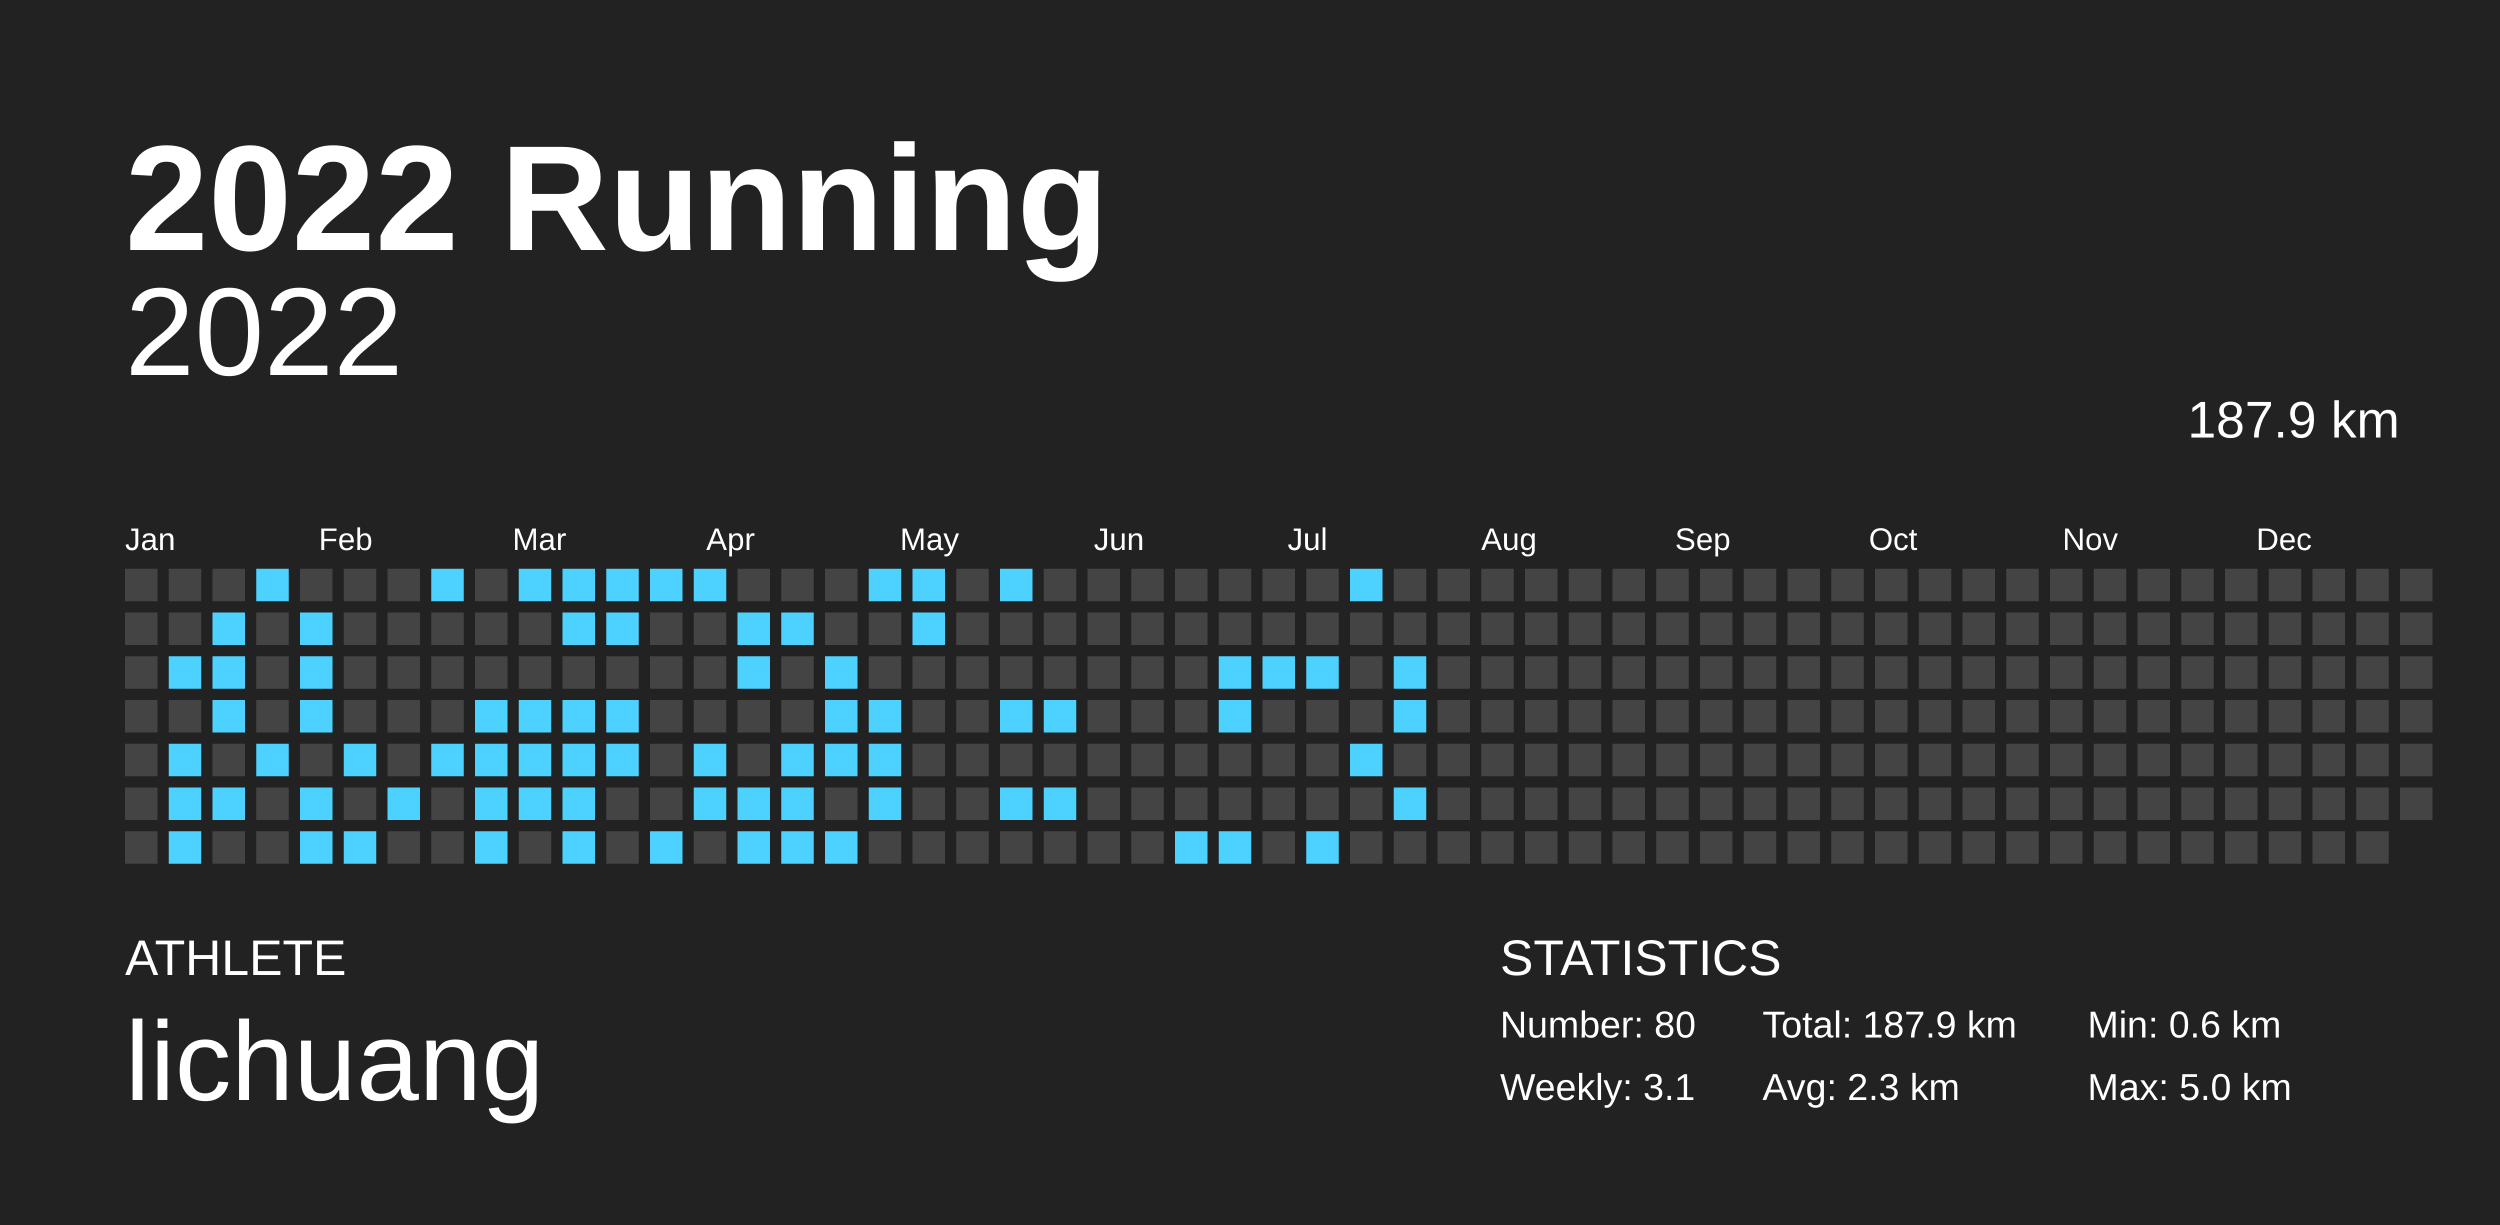
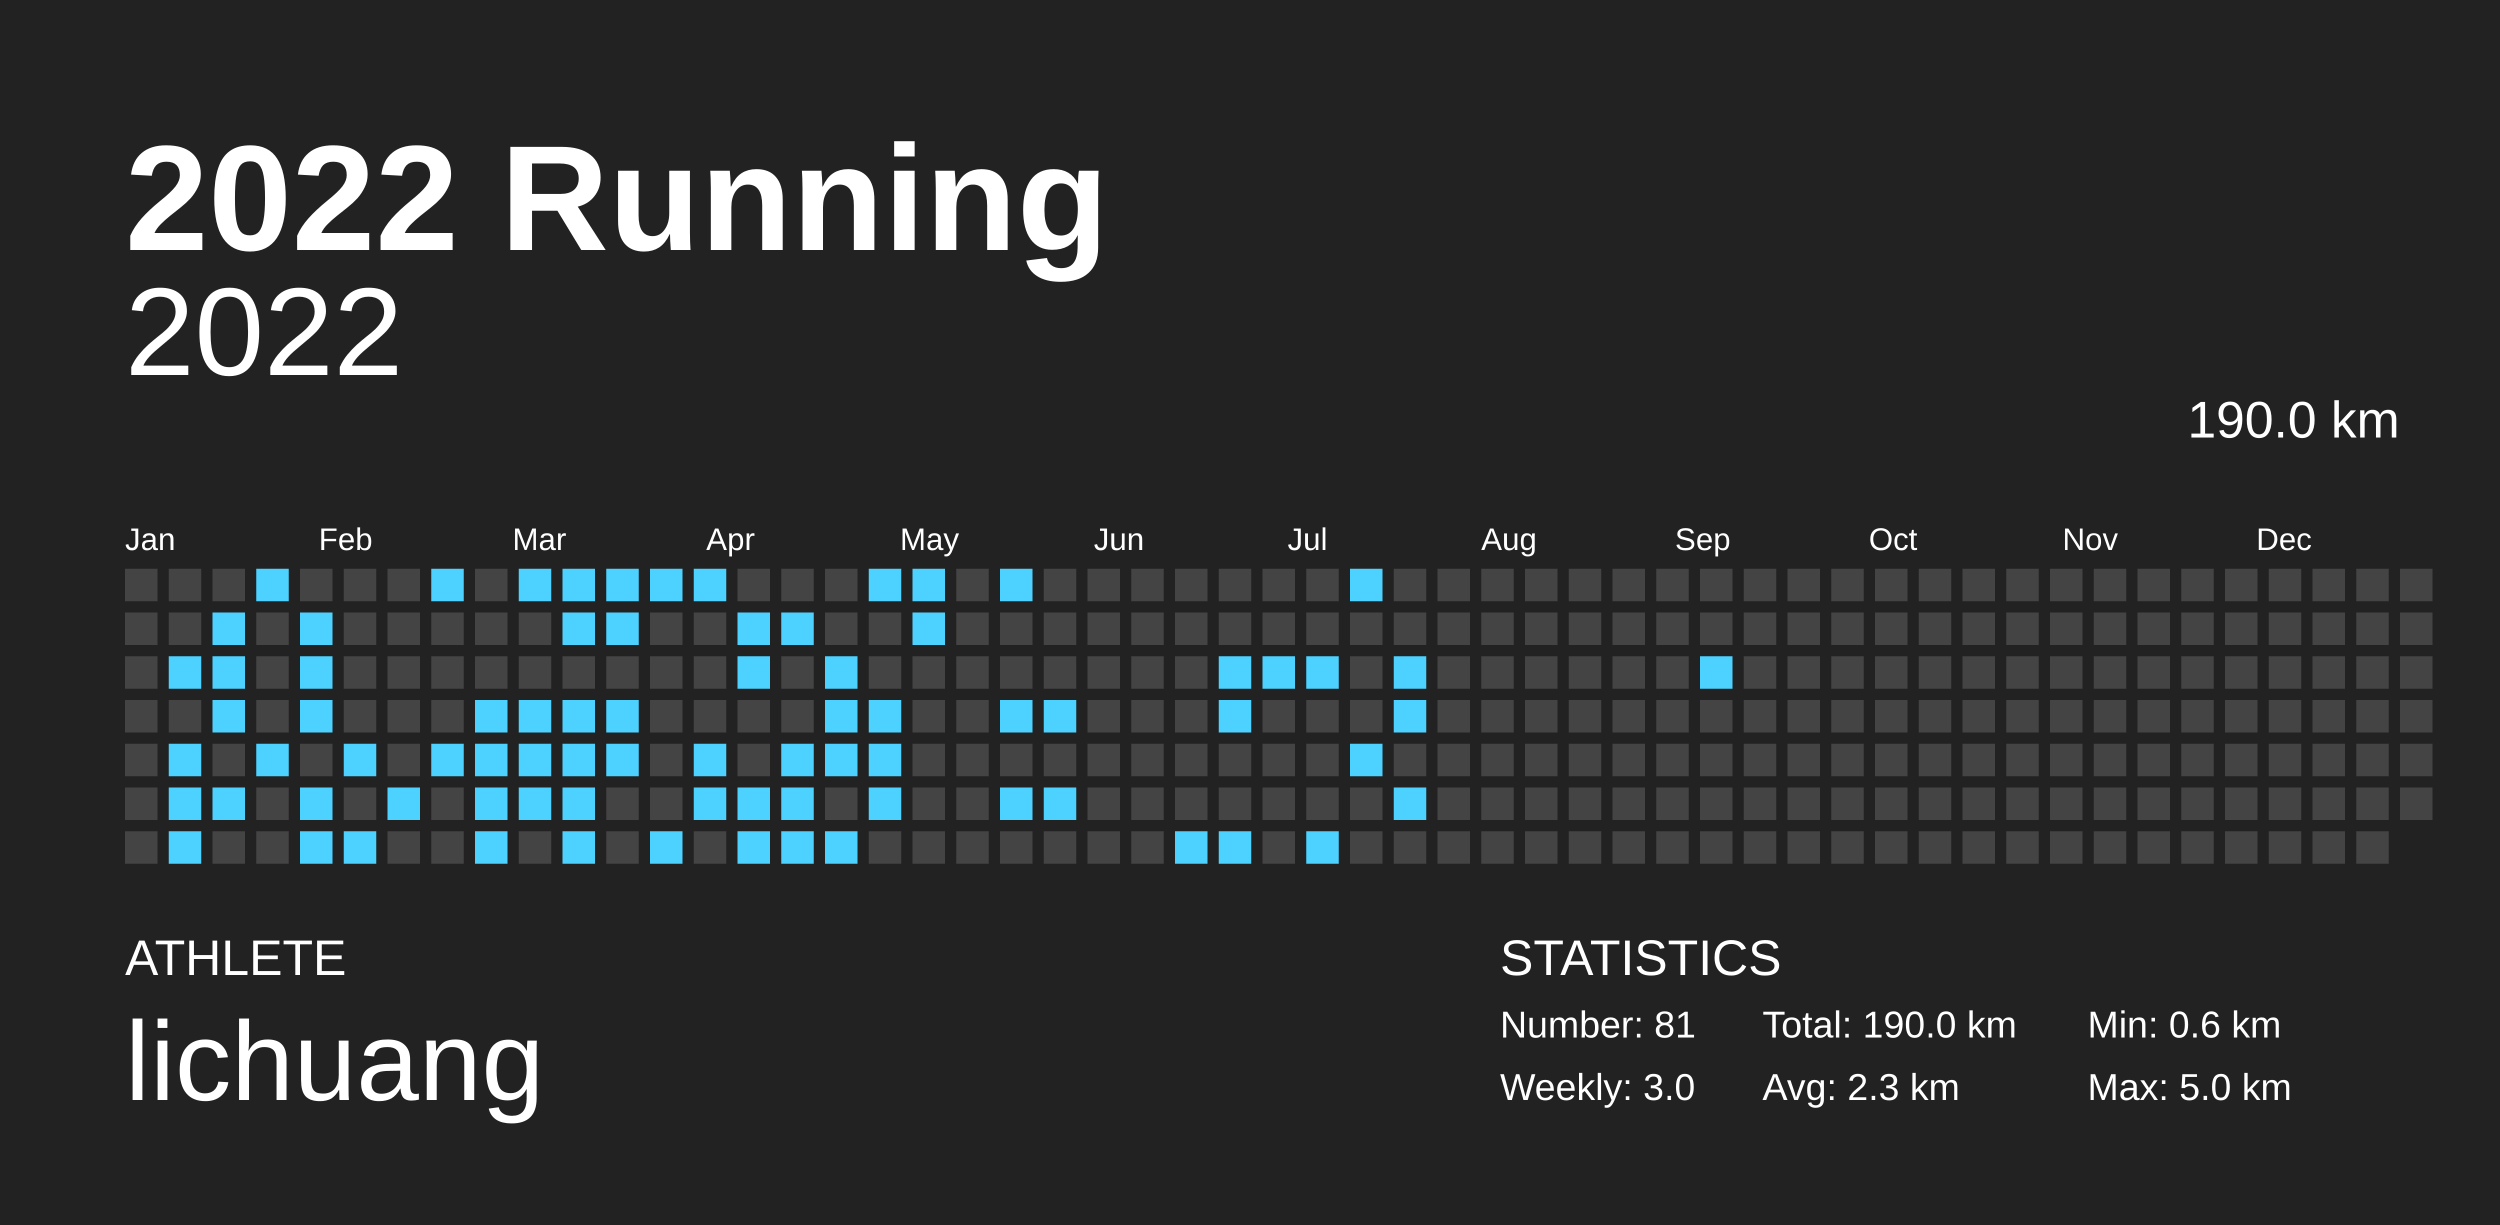
<svg xmlns="http://www.w3.org/2000/svg" baseProfile="full" height="98mm" version="1.1" viewBox="0,0,200,98" width="200mm">
  <defs />
  <rect fill="#222222" height="98" width="200" x="0" y="0" />
  <text fill="#FFFFFF" style="font-size:12px; font-family:Arial; font-weight:bold;" x="10" y="20">2022 Running</text>
  <text fill="#FFFFFF" style="font-size:4px; font-family:Arial" x="10" y="78">ATHLETE</text>
  <text fill="#FFFFFF" style="font-size:9px; font-family:Arial" x="10" y="88">lichuang</text>
  <text fill="#FFFFFF" style="font-size:4px; font-family:Arial" x="120" y="78">STATISTICS</text>
-   <text fill="#FFFFFF" style="font-size:3px; font-family:Arial" x="120" y="83">Number: 80</text>
-   <text fill="#FFFFFF" style="font-size:3px; font-family:Arial" x="120" y="88">Weekly: 3.1</text>
-   <text fill="#FFFFFF" style="font-size:3px; font-family:Arial" x="141" y="83">Total: 187.9 km</text>
+   <text fill="#FFFFFF" style="font-size:3px; font-family:Arial" x="120" y="83">Number: 81</text>
+   <text fill="#FFFFFF" style="font-size:3px; font-family:Arial" x="120" y="88">Weekly: 3.0</text>
+   <text fill="#FFFFFF" style="font-size:3px; font-family:Arial" x="141" y="83">Total: 190.0 km</text>
  <text fill="#FFFFFF" style="font-size:3px; font-family:Arial" x="141" y="88">Avg: 2.3 km</text>
  <text fill="#FFFFFF" style="font-size:3px; font-family:Arial" x="167" y="83">Min: 0.6 km</text>
  <text fill="#FFFFFF" style="font-size:3px; font-family:Arial" x="167" y="88">Max: 5.0 km</text>
  <text alignment-baseline="hanging" fill="#FFFFFF" style="font-size:10.0px; font-family:Arial;" x="10" y="30">2022</text>
-   <text alignment-baseline="hanging" fill="#FFFFFF" style="font-size:4.125px; font-family:Arial;" x="175" y="35">187.9 km</text>
+   <text alignment-baseline="hanging" fill="#FFFFFF" style="font-size:4.125px; font-family:Arial;" x="175" y="35">190.0 km</text>
  <text fill="#FFFFFF" style="font-size:2.5px; font-family:Arial" x="10.0" y="44">Jan</text>
  <text fill="#FFFFFF" style="font-size:2.5px; font-family:Arial" x="25.5" y="44">Feb</text>
  <text fill="#FFFFFF" style="font-size:2.5px; font-family:Arial" x="41.0" y="44">Mar</text>
  <text fill="#FFFFFF" style="font-size:2.5px; font-family:Arial" x="56.5" y="44">Apr</text>
  <text fill="#FFFFFF" style="font-size:2.5px; font-family:Arial" x="72.0" y="44">May</text>
  <text fill="#FFFFFF" style="font-size:2.5px; font-family:Arial" x="87.5" y="44">Jun</text>
  <text fill="#FFFFFF" style="font-size:2.5px; font-family:Arial" x="103.0" y="44">Jul</text>
  <text fill="#FFFFFF" style="font-size:2.5px; font-family:Arial" x="118.5" y="44">Aug</text>
  <text fill="#FFFFFF" style="font-size:2.5px; font-family:Arial" x="134.0" y="44">Sep</text>
  <text fill="#FFFFFF" style="font-size:2.5px; font-family:Arial" x="149.5" y="44">Oct</text>
  <text fill="#FFFFFF" style="font-size:2.5px; font-family:Arial" x="165.0" y="44">Nov</text>
  <text fill="#FFFFFF" style="font-size:2.5px; font-family:Arial" x="180.5" y="44">Dec</text>
  <rect fill="#444444" height="2.6" width="2.6" x="10.0" y="45.5" />
  <rect fill="#444444" height="2.6" width="2.6" x="10.0" y="49.0" />
  <rect fill="#444444" height="2.6" width="2.6" x="10.0" y="52.5" />
  <rect fill="#444444" height="2.6" width="2.6" x="10.0" y="56.0" />
  <rect fill="#444444" height="2.6" width="2.6" x="10.0" y="59.5" />
  <rect fill="#444444" height="2.6" width="2.6" x="10.0" y="63.0" />
  <rect fill="#444444" height="2.6" width="2.6" x="10.0" y="66.5" />
  <rect fill="#444444" height="2.6" width="2.6" x="13.5" y="45.5" />
  <rect fill="#444444" height="2.6" width="2.6" x="13.5" y="49.0" />
  <rect fill="#4dd2ff" height="2.6" width="2.6" x="13.5" y="52.5" />
  <rect fill="#444444" height="2.6" width="2.6" x="13.5" y="56.0" />
  <rect fill="#4dd2ff" height="2.6" width="2.6" x="13.5" y="59.5" />
  <rect fill="#4dd2ff" height="2.6" width="2.6" x="13.5" y="63.0" />
  <rect fill="#4dd2ff" height="2.6" width="2.6" x="13.5" y="66.5" />
  <rect fill="#444444" height="2.6" width="2.6" x="17.0" y="45.5" />
  <rect fill="#4dd2ff" height="2.6" width="2.6" x="17.0" y="49.0" />
  <rect fill="#4dd2ff" height="2.6" width="2.6" x="17.0" y="52.5" />
  <rect fill="#4dd2ff" height="2.6" width="2.6" x="17.0" y="56.0" />
  <rect fill="#444444" height="2.6" width="2.6" x="17.0" y="59.5" />
  <rect fill="#4dd2ff" height="2.6" width="2.6" x="17.0" y="63.0" />
  <rect fill="#444444" height="2.6" width="2.6" x="17.0" y="66.5" />
  <rect fill="#4dd2ff" height="2.6" width="2.6" x="20.5" y="45.5" />
  <rect fill="#444444" height="2.6" width="2.6" x="20.5" y="49.0" />
  <rect fill="#444444" height="2.6" width="2.6" x="20.5" y="52.5" />
  <rect fill="#444444" height="2.6" width="2.6" x="20.5" y="56.0" />
  <rect fill="#4dd2ff" height="2.6" width="2.6" x="20.5" y="59.5" />
  <rect fill="#444444" height="2.6" width="2.6" x="20.5" y="63.0" />
  <rect fill="#444444" height="2.6" width="2.6" x="20.5" y="66.5" />
  <rect fill="#444444" height="2.6" width="2.6" x="24.0" y="45.5" />
  <rect fill="#4dd2ff" height="2.6" width="2.6" x="24.0" y="49.0" />
  <rect fill="#4dd2ff" height="2.6" width="2.6" x="24.0" y="52.5" />
  <rect fill="#4dd2ff" height="2.6" width="2.6" x="24.0" y="56.0" />
  <rect fill="#444444" height="2.6" width="2.6" x="24.0" y="59.5" />
  <rect fill="#4dd2ff" height="2.6" width="2.6" x="24.0" y="63.0" />
  <rect fill="#4dd2ff" height="2.6" width="2.6" x="24.0" y="66.5" />
  <rect fill="#444444" height="2.6" width="2.6" x="27.5" y="45.5" />
  <rect fill="#444444" height="2.6" width="2.6" x="27.5" y="49.0" />
  <rect fill="#444444" height="2.6" width="2.6" x="27.5" y="52.5" />
  <rect fill="#444444" height="2.6" width="2.6" x="27.5" y="56.0" />
  <rect fill="#4dd2ff" height="2.6" width="2.6" x="27.5" y="59.5" />
  <rect fill="#444444" height="2.6" width="2.6" x="27.5" y="63.0" />
  <rect fill="#4dd2ff" height="2.6" width="2.6" x="27.5" y="66.5" />
  <rect fill="#444444" height="2.6" width="2.6" x="31.0" y="45.5" />
  <rect fill="#444444" height="2.6" width="2.6" x="31.0" y="49.0" />
  <rect fill="#444444" height="2.6" width="2.6" x="31.0" y="52.5" />
  <rect fill="#444444" height="2.6" width="2.6" x="31.0" y="56.0" />
  <rect fill="#444444" height="2.6" width="2.6" x="31.0" y="59.5" />
  <rect fill="#4dd2ff" height="2.6" width="2.6" x="31.0" y="63.0" />
  <rect fill="#444444" height="2.6" width="2.6" x="31.0" y="66.5" />
  <rect fill="#4dd2ff" height="2.6" width="2.6" x="34.5" y="45.5" />
  <rect fill="#444444" height="2.6" width="2.6" x="34.5" y="49.0" />
  <rect fill="#444444" height="2.6" width="2.6" x="34.5" y="52.5" />
  <rect fill="#444444" height="2.6" width="2.6" x="34.5" y="56.0" />
  <rect fill="#4dd2ff" height="2.6" width="2.6" x="34.5" y="59.5" />
  <rect fill="#444444" height="2.6" width="2.6" x="34.5" y="63.0" />
  <rect fill="#444444" height="2.6" width="2.6" x="34.5" y="66.5" />
  <rect fill="#444444" height="2.6" width="2.6" x="38.0" y="45.5" />
  <rect fill="#444444" height="2.6" width="2.6" x="38.0" y="49.0" />
  <rect fill="#444444" height="2.6" width="2.6" x="38.0" y="52.5" />
  <rect fill="#4dd2ff" height="2.6" width="2.6" x="38.0" y="56.0" />
  <rect fill="#4dd2ff" height="2.6" width="2.6" x="38.0" y="59.5" />
  <rect fill="#4dd2ff" height="2.6" width="2.6" x="38.0" y="63.0" />
  <rect fill="#4dd2ff" height="2.6" width="2.6" x="38.0" y="66.5" />
  <rect fill="#4dd2ff" height="2.6" width="2.6" x="41.5" y="45.5" />
  <rect fill="#444444" height="2.6" width="2.6" x="41.5" y="49.0" />
  <rect fill="#444444" height="2.6" width="2.6" x="41.5" y="52.5" />
  <rect fill="#4dd2ff" height="2.6" width="2.6" x="41.5" y="56.0" />
  <rect fill="#4dd2ff" height="2.6" width="2.6" x="41.5" y="59.5" />
  <rect fill="#4dd2ff" height="2.6" width="2.6" x="41.5" y="63.0" />
  <rect fill="#444444" height="2.6" width="2.6" x="41.5" y="66.5" />
  <rect fill="#4dd2ff" height="2.6" width="2.6" x="45.0" y="45.5" />
  <rect fill="#4dd2ff" height="2.6" width="2.6" x="45.0" y="49.0" />
  <rect fill="#444444" height="2.6" width="2.6" x="45.0" y="52.5" />
  <rect fill="#4dd2ff" height="2.6" width="2.6" x="45.0" y="56.0" />
  <rect fill="#4dd2ff" height="2.6" width="2.6" x="45.0" y="59.5" />
  <rect fill="#4dd2ff" height="2.6" width="2.6" x="45.0" y="63.0" />
  <rect fill="#4dd2ff" height="2.6" width="2.6" x="45.0" y="66.5" />
  <rect fill="#4dd2ff" height="2.6" width="2.6" x="48.5" y="45.5" />
  <rect fill="#4dd2ff" height="2.6" width="2.6" x="48.5" y="49.0" />
  <rect fill="#444444" height="2.6" width="2.6" x="48.5" y="52.5" />
  <rect fill="#4dd2ff" height="2.6" width="2.6" x="48.5" y="56.0" />
  <rect fill="#4dd2ff" height="2.6" width="2.6" x="48.5" y="59.5" />
  <rect fill="#444444" height="2.6" width="2.6" x="48.5" y="63.0" />
  <rect fill="#444444" height="2.6" width="2.6" x="48.5" y="66.5" />
  <rect fill="#4dd2ff" height="2.6" width="2.6" x="52.0" y="45.5" />
  <rect fill="#444444" height="2.6" width="2.6" x="52.0" y="49.0" />
  <rect fill="#444444" height="2.6" width="2.6" x="52.0" y="52.5" />
  <rect fill="#444444" height="2.6" width="2.6" x="52.0" y="56.0" />
  <rect fill="#444444" height="2.6" width="2.6" x="52.0" y="59.5" />
  <rect fill="#444444" height="2.6" width="2.6" x="52.0" y="63.0" />
  <rect fill="#4dd2ff" height="2.6" width="2.6" x="52.0" y="66.5" />
  <rect fill="#4dd2ff" height="2.6" width="2.6" x="55.5" y="45.5" />
  <rect fill="#444444" height="2.6" width="2.6" x="55.5" y="49.0" />
  <rect fill="#444444" height="2.6" width="2.6" x="55.5" y="52.5" />
  <rect fill="#444444" height="2.6" width="2.6" x="55.5" y="56.0" />
  <rect fill="#4dd2ff" height="2.6" width="2.6" x="55.5" y="59.5" />
  <rect fill="#4dd2ff" height="2.6" width="2.6" x="55.5" y="63.0" />
  <rect fill="#444444" height="2.6" width="2.6" x="55.5" y="66.5" />
  <rect fill="#444444" height="2.6" width="2.6" x="59.0" y="45.5" />
  <rect fill="#4dd2ff" height="2.6" width="2.6" x="59.0" y="49.0" />
  <rect fill="#4dd2ff" height="2.6" width="2.6" x="59.0" y="52.5" />
  <rect fill="#444444" height="2.6" width="2.6" x="59.0" y="56.0" />
  <rect fill="#444444" height="2.6" width="2.6" x="59.0" y="59.5" />
  <rect fill="#4dd2ff" height="2.6" width="2.6" x="59.0" y="63.0" />
  <rect fill="#4dd2ff" height="2.6" width="2.6" x="59.0" y="66.5" />
  <rect fill="#444444" height="2.6" width="2.6" x="62.5" y="45.5" />
  <rect fill="#4dd2ff" height="2.6" width="2.6" x="62.5" y="49.0" />
  <rect fill="#444444" height="2.6" width="2.6" x="62.5" y="52.5" />
  <rect fill="#444444" height="2.6" width="2.6" x="62.5" y="56.0" />
  <rect fill="#4dd2ff" height="2.6" width="2.6" x="62.5" y="59.5" />
  <rect fill="#4dd2ff" height="2.6" width="2.6" x="62.5" y="63.0" />
  <rect fill="#4dd2ff" height="2.6" width="2.6" x="62.5" y="66.5" />
  <rect fill="#444444" height="2.6" width="2.6" x="66.0" y="45.5" />
  <rect fill="#444444" height="2.6" width="2.6" x="66.0" y="49.0" />
  <rect fill="#4dd2ff" height="2.6" width="2.6" x="66.0" y="52.5" />
  <rect fill="#4dd2ff" height="2.6" width="2.6" x="66.0" y="56.0" />
  <rect fill="#4dd2ff" height="2.6" width="2.6" x="66.0" y="59.5" />
  <rect fill="#444444" height="2.6" width="2.6" x="66.0" y="63.0" />
  <rect fill="#4dd2ff" height="2.6" width="2.6" x="66.0" y="66.5" />
  <rect fill="#4dd2ff" height="2.6" width="2.6" x="69.5" y="45.5" />
  <rect fill="#444444" height="2.6" width="2.6" x="69.5" y="49.0" />
  <rect fill="#444444" height="2.6" width="2.6" x="69.5" y="52.5" />
  <rect fill="#4dd2ff" height="2.6" width="2.6" x="69.5" y="56.0" />
  <rect fill="#4dd2ff" height="2.6" width="2.6" x="69.5" y="59.5" />
  <rect fill="#4dd2ff" height="2.6" width="2.6" x="69.5" y="63.0" />
  <rect fill="#444444" height="2.6" width="2.6" x="69.5" y="66.5" />
  <rect fill="#4dd2ff" height="2.6" width="2.6" x="73.0" y="45.5" />
  <rect fill="#4dd2ff" height="2.6" width="2.6" x="73.0" y="49.0" />
  <rect fill="#444444" height="2.6" width="2.6" x="73.0" y="52.5" />
  <rect fill="#444444" height="2.6" width="2.6" x="73.0" y="56.0" />
  <rect fill="#444444" height="2.6" width="2.6" x="73.0" y="59.5" />
  <rect fill="#444444" height="2.6" width="2.6" x="73.0" y="63.0" />
  <rect fill="#444444" height="2.6" width="2.6" x="73.0" y="66.5" />
  <rect fill="#444444" height="2.6" width="2.6" x="76.5" y="45.5" />
  <rect fill="#444444" height="2.6" width="2.6" x="76.5" y="49.0" />
  <rect fill="#444444" height="2.6" width="2.6" x="76.5" y="52.5" />
  <rect fill="#444444" height="2.6" width="2.6" x="76.5" y="56.0" />
  <rect fill="#444444" height="2.6" width="2.6" x="76.5" y="59.5" />
  <rect fill="#444444" height="2.6" width="2.6" x="76.5" y="63.0" />
  <rect fill="#444444" height="2.6" width="2.6" x="76.5" y="66.5" />
  <rect fill="#4dd2ff" height="2.6" width="2.6" x="80.0" y="45.5" />
  <rect fill="#444444" height="2.6" width="2.6" x="80.0" y="49.0" />
  <rect fill="#444444" height="2.6" width="2.6" x="80.0" y="52.5" />
  <rect fill="#4dd2ff" height="2.6" width="2.6" x="80.0" y="56.0" />
  <rect fill="#444444" height="2.6" width="2.6" x="80.0" y="59.5" />
  <rect fill="#4dd2ff" height="2.6" width="2.6" x="80.0" y="63.0" />
  <rect fill="#444444" height="2.6" width="2.6" x="80.0" y="66.5" />
  <rect fill="#444444" height="2.6" width="2.6" x="83.5" y="45.5" />
  <rect fill="#444444" height="2.6" width="2.6" x="83.5" y="49.0" />
  <rect fill="#444444" height="2.6" width="2.6" x="83.5" y="52.5" />
  <rect fill="#4dd2ff" height="2.6" width="2.6" x="83.5" y="56.0" />
  <rect fill="#444444" height="2.6" width="2.6" x="83.5" y="59.5" />
  <rect fill="#4dd2ff" height="2.6" width="2.6" x="83.5" y="63.0" />
  <rect fill="#444444" height="2.6" width="2.6" x="83.5" y="66.5" />
  <rect fill="#444444" height="2.6" width="2.6" x="87.0" y="45.5" />
  <rect fill="#444444" height="2.6" width="2.6" x="87.0" y="49.0" />
  <rect fill="#444444" height="2.6" width="2.6" x="87.0" y="52.5" />
  <rect fill="#444444" height="2.6" width="2.6" x="87.0" y="56.0" />
  <rect fill="#444444" height="2.6" width="2.6" x="87.0" y="59.5" />
  <rect fill="#444444" height="2.6" width="2.6" x="87.0" y="63.0" />
  <rect fill="#444444" height="2.6" width="2.6" x="87.0" y="66.5" />
  <rect fill="#444444" height="2.6" width="2.6" x="90.5" y="45.5" />
  <rect fill="#444444" height="2.6" width="2.6" x="90.5" y="49.0" />
  <rect fill="#444444" height="2.6" width="2.6" x="90.5" y="52.5" />
  <rect fill="#444444" height="2.6" width="2.6" x="90.5" y="56.0" />
  <rect fill="#444444" height="2.6" width="2.6" x="90.5" y="59.5" />
  <rect fill="#444444" height="2.6" width="2.6" x="90.5" y="63.0" />
  <rect fill="#444444" height="2.6" width="2.6" x="90.5" y="66.5" />
  <rect fill="#444444" height="2.6" width="2.6" x="94.0" y="45.5" />
  <rect fill="#444444" height="2.6" width="2.6" x="94.0" y="49.0" />
  <rect fill="#444444" height="2.6" width="2.6" x="94.0" y="52.5" />
  <rect fill="#444444" height="2.6" width="2.6" x="94.0" y="56.0" />
  <rect fill="#444444" height="2.6" width="2.6" x="94.0" y="59.5" />
  <rect fill="#444444" height="2.6" width="2.6" x="94.0" y="63.0" />
  <rect fill="#4dd2ff" height="2.6" width="2.6" x="94.0" y="66.5" />
  <rect fill="#444444" height="2.6" width="2.6" x="97.5" y="45.5" />
  <rect fill="#444444" height="2.6" width="2.6" x="97.5" y="49.0" />
  <rect fill="#4dd2ff" height="2.6" width="2.6" x="97.5" y="52.5" />
  <rect fill="#4dd2ff" height="2.6" width="2.6" x="97.5" y="56.0" />
  <rect fill="#444444" height="2.6" width="2.6" x="97.5" y="59.5" />
  <rect fill="#444444" height="2.6" width="2.6" x="97.5" y="63.0" />
  <rect fill="#4dd2ff" height="2.6" width="2.6" x="97.5" y="66.5" />
  <rect fill="#444444" height="2.6" width="2.6" x="101.0" y="45.5" />
  <rect fill="#444444" height="2.6" width="2.6" x="101.0" y="49.0" />
  <rect fill="#4dd2ff" height="2.6" width="2.6" x="101.0" y="52.5" />
  <rect fill="#444444" height="2.6" width="2.6" x="101.0" y="56.0" />
  <rect fill="#444444" height="2.6" width="2.6" x="101.0" y="59.5" />
  <rect fill="#444444" height="2.6" width="2.6" x="101.0" y="63.0" />
  <rect fill="#444444" height="2.6" width="2.6" x="101.0" y="66.5" />
  <rect fill="#444444" height="2.6" width="2.6" x="104.5" y="45.5" />
  <rect fill="#444444" height="2.6" width="2.6" x="104.5" y="49.0" />
  <rect fill="#4dd2ff" height="2.6" width="2.6" x="104.5" y="52.5" />
  <rect fill="#444444" height="2.6" width="2.6" x="104.5" y="56.0" />
  <rect fill="#444444" height="2.6" width="2.6" x="104.5" y="59.5" />
  <rect fill="#444444" height="2.6" width="2.6" x="104.5" y="63.0" />
  <rect fill="#4dd2ff" height="2.6" width="2.6" x="104.5" y="66.5" />
  <rect fill="#4dd2ff" height="2.6" width="2.6" x="108.0" y="45.5" />
  <rect fill="#444444" height="2.6" width="2.6" x="108.0" y="49.0" />
  <rect fill="#444444" height="2.6" width="2.6" x="108.0" y="52.5" />
  <rect fill="#444444" height="2.6" width="2.6" x="108.0" y="56.0" />
  <rect fill="#4dd2ff" height="2.6" width="2.6" x="108.0" y="59.5" />
  <rect fill="#444444" height="2.6" width="2.6" x="108.0" y="63.0" />
  <rect fill="#444444" height="2.6" width="2.6" x="108.0" y="66.5" />
  <rect fill="#444444" height="2.6" width="2.6" x="111.5" y="45.5" />
  <rect fill="#444444" height="2.6" width="2.6" x="111.5" y="49.0" />
  <rect fill="#4dd2ff" height="2.6" width="2.6" x="111.5" y="52.5" />
  <rect fill="#4dd2ff" height="2.6" width="2.6" x="111.5" y="56.0" />
  <rect fill="#444444" height="2.6" width="2.6" x="111.5" y="59.5" />
  <rect fill="#4dd2ff" height="2.6" width="2.6" x="111.5" y="63.0" />
  <rect fill="#444444" height="2.6" width="2.6" x="111.5" y="66.5" />
  <rect fill="#444444" height="2.6" width="2.6" x="115.0" y="45.5" />
  <rect fill="#444444" height="2.6" width="2.6" x="115.0" y="49.0" />
  <rect fill="#444444" height="2.6" width="2.6" x="115.0" y="52.5" />
  <rect fill="#444444" height="2.6" width="2.6" x="115.0" y="56.0" />
  <rect fill="#444444" height="2.6" width="2.6" x="115.0" y="59.5" />
  <rect fill="#444444" height="2.6" width="2.6" x="115.0" y="63.0" />
  <rect fill="#444444" height="2.6" width="2.6" x="115.0" y="66.5" />
  <rect fill="#444444" height="2.6" width="2.6" x="118.5" y="45.5" />
  <rect fill="#444444" height="2.6" width="2.6" x="118.5" y="49.0" />
  <rect fill="#444444" height="2.6" width="2.6" x="118.5" y="52.5" />
  <rect fill="#444444" height="2.6" width="2.6" x="118.5" y="56.0" />
  <rect fill="#444444" height="2.6" width="2.6" x="118.5" y="59.5" />
  <rect fill="#444444" height="2.6" width="2.6" x="118.5" y="63.0" />
  <rect fill="#444444" height="2.6" width="2.6" x="118.5" y="66.5" />
  <rect fill="#444444" height="2.6" width="2.6" x="122.0" y="45.5" />
  <rect fill="#444444" height="2.6" width="2.6" x="122.0" y="49.0" />
  <rect fill="#444444" height="2.6" width="2.6" x="122.0" y="52.5" />
  <rect fill="#444444" height="2.6" width="2.6" x="122.0" y="56.0" />
  <rect fill="#444444" height="2.6" width="2.6" x="122.0" y="59.5" />
  <rect fill="#444444" height="2.6" width="2.6" x="122.0" y="63.0" />
  <rect fill="#444444" height="2.6" width="2.6" x="122.0" y="66.5" />
  <rect fill="#444444" height="2.6" width="2.6" x="125.5" y="45.5" />
  <rect fill="#444444" height="2.6" width="2.6" x="125.5" y="49.0" />
  <rect fill="#444444" height="2.6" width="2.6" x="125.5" y="52.5" />
  <rect fill="#444444" height="2.6" width="2.6" x="125.5" y="56.0" />
  <rect fill="#444444" height="2.6" width="2.6" x="125.5" y="59.5" />
  <rect fill="#444444" height="2.6" width="2.6" x="125.5" y="63.0" />
  <rect fill="#444444" height="2.6" width="2.6" x="125.5" y="66.5" />
  <rect fill="#444444" height="2.6" width="2.6" x="129.0" y="45.5" />
  <rect fill="#444444" height="2.6" width="2.6" x="129.0" y="49.0" />
  <rect fill="#444444" height="2.6" width="2.6" x="129.0" y="52.5" />
  <rect fill="#444444" height="2.6" width="2.6" x="129.0" y="56.0" />
  <rect fill="#444444" height="2.6" width="2.6" x="129.0" y="59.5" />
  <rect fill="#444444" height="2.6" width="2.6" x="129.0" y="63.0" />
  <rect fill="#444444" height="2.6" width="2.6" x="129.0" y="66.5" />
  <rect fill="#444444" height="2.6" width="2.6" x="132.5" y="45.5" />
  <rect fill="#444444" height="2.6" width="2.6" x="132.5" y="49.0" />
  <rect fill="#444444" height="2.6" width="2.6" x="132.5" y="52.5" />
  <rect fill="#444444" height="2.6" width="2.6" x="132.5" y="56.0" />
  <rect fill="#444444" height="2.6" width="2.6" x="132.5" y="59.5" />
  <rect fill="#444444" height="2.6" width="2.6" x="132.5" y="63.0" />
  <rect fill="#444444" height="2.6" width="2.6" x="132.5" y="66.5" />
  <rect fill="#444444" height="2.6" width="2.6" x="136.0" y="45.5" />
  <rect fill="#444444" height="2.6" width="2.6" x="136.0" y="49.0" />
-   <rect fill="#444444" height="2.6" width="2.6" x="136.0" y="52.5" />
+   <rect fill="#4dd2ff" height="2.6" width="2.6" x="136.0" y="52.5" />
  <rect fill="#444444" height="2.6" width="2.6" x="136.0" y="56.0" />
  <rect fill="#444444" height="2.6" width="2.6" x="136.0" y="59.5" />
  <rect fill="#444444" height="2.6" width="2.6" x="136.0" y="63.0" />
  <rect fill="#444444" height="2.6" width="2.6" x="136.0" y="66.5" />
  <rect fill="#444444" height="2.6" width="2.6" x="139.5" y="45.5" />
  <rect fill="#444444" height="2.6" width="2.6" x="139.5" y="49.0" />
  <rect fill="#444444" height="2.6" width="2.6" x="139.5" y="52.5" />
  <rect fill="#444444" height="2.6" width="2.6" x="139.5" y="56.0" />
  <rect fill="#444444" height="2.6" width="2.6" x="139.5" y="59.5" />
  <rect fill="#444444" height="2.6" width="2.6" x="139.5" y="63.0" />
  <rect fill="#444444" height="2.6" width="2.6" x="139.5" y="66.5" />
  <rect fill="#444444" height="2.6" width="2.6" x="143.0" y="45.5" />
  <rect fill="#444444" height="2.6" width="2.6" x="143.0" y="49.0" />
  <rect fill="#444444" height="2.6" width="2.6" x="143.0" y="52.5" />
  <rect fill="#444444" height="2.6" width="2.6" x="143.0" y="56.0" />
  <rect fill="#444444" height="2.6" width="2.6" x="143.0" y="59.5" />
  <rect fill="#444444" height="2.6" width="2.6" x="143.0" y="63.0" />
  <rect fill="#444444" height="2.6" width="2.6" x="143.0" y="66.5" />
  <rect fill="#444444" height="2.6" width="2.6" x="146.5" y="45.5" />
  <rect fill="#444444" height="2.6" width="2.6" x="146.5" y="49.0" />
  <rect fill="#444444" height="2.6" width="2.6" x="146.5" y="52.5" />
  <rect fill="#444444" height="2.6" width="2.6" x="146.5" y="56.0" />
  <rect fill="#444444" height="2.6" width="2.6" x="146.5" y="59.5" />
  <rect fill="#444444" height="2.6" width="2.6" x="146.5" y="63.0" />
  <rect fill="#444444" height="2.6" width="2.6" x="146.5" y="66.5" />
  <rect fill="#444444" height="2.6" width="2.6" x="150.0" y="45.5" />
  <rect fill="#444444" height="2.6" width="2.6" x="150.0" y="49.0" />
  <rect fill="#444444" height="2.6" width="2.6" x="150.0" y="52.5" />
  <rect fill="#444444" height="2.6" width="2.6" x="150.0" y="56.0" />
  <rect fill="#444444" height="2.6" width="2.6" x="150.0" y="59.5" />
  <rect fill="#444444" height="2.6" width="2.6" x="150.0" y="63.0" />
  <rect fill="#444444" height="2.6" width="2.6" x="150.0" y="66.5" />
  <rect fill="#444444" height="2.6" width="2.6" x="153.5" y="45.5" />
  <rect fill="#444444" height="2.6" width="2.6" x="153.5" y="49.0" />
  <rect fill="#444444" height="2.6" width="2.6" x="153.5" y="52.5" />
  <rect fill="#444444" height="2.6" width="2.6" x="153.5" y="56.0" />
  <rect fill="#444444" height="2.6" width="2.6" x="153.5" y="59.5" />
  <rect fill="#444444" height="2.6" width="2.6" x="153.5" y="63.0" />
  <rect fill="#444444" height="2.6" width="2.6" x="153.5" y="66.5" />
  <rect fill="#444444" height="2.6" width="2.6" x="157.0" y="45.5" />
  <rect fill="#444444" height="2.6" width="2.6" x="157.0" y="49.0" />
  <rect fill="#444444" height="2.6" width="2.6" x="157.0" y="52.5" />
  <rect fill="#444444" height="2.6" width="2.6" x="157.0" y="56.0" />
  <rect fill="#444444" height="2.6" width="2.6" x="157.0" y="59.5" />
  <rect fill="#444444" height="2.6" width="2.6" x="157.0" y="63.0" />
  <rect fill="#444444" height="2.6" width="2.6" x="157.0" y="66.5" />
  <rect fill="#444444" height="2.6" width="2.6" x="160.5" y="45.5" />
  <rect fill="#444444" height="2.6" width="2.6" x="160.5" y="49.0" />
  <rect fill="#444444" height="2.6" width="2.6" x="160.5" y="52.5" />
  <rect fill="#444444" height="2.6" width="2.6" x="160.5" y="56.0" />
  <rect fill="#444444" height="2.6" width="2.6" x="160.5" y="59.5" />
  <rect fill="#444444" height="2.6" width="2.6" x="160.5" y="63.0" />
  <rect fill="#444444" height="2.6" width="2.6" x="160.5" y="66.5" />
  <rect fill="#444444" height="2.6" width="2.6" x="164.0" y="45.5" />
  <rect fill="#444444" height="2.6" width="2.6" x="164.0" y="49.0" />
  <rect fill="#444444" height="2.6" width="2.6" x="164.0" y="52.5" />
  <rect fill="#444444" height="2.6" width="2.6" x="164.0" y="56.0" />
  <rect fill="#444444" height="2.6" width="2.6" x="164.0" y="59.5" />
  <rect fill="#444444" height="2.6" width="2.6" x="164.0" y="63.0" />
  <rect fill="#444444" height="2.6" width="2.6" x="164.0" y="66.5" />
  <rect fill="#444444" height="2.6" width="2.6" x="167.5" y="45.5" />
  <rect fill="#444444" height="2.6" width="2.6" x="167.5" y="49.0" />
  <rect fill="#444444" height="2.6" width="2.6" x="167.5" y="52.5" />
  <rect fill="#444444" height="2.6" width="2.6" x="167.5" y="56.0" />
  <rect fill="#444444" height="2.6" width="2.6" x="167.5" y="59.5" />
  <rect fill="#444444" height="2.6" width="2.6" x="167.5" y="63.0" />
  <rect fill="#444444" height="2.6" width="2.6" x="167.5" y="66.5" />
  <rect fill="#444444" height="2.6" width="2.6" x="171.0" y="45.5" />
  <rect fill="#444444" height="2.6" width="2.6" x="171.0" y="49.0" />
  <rect fill="#444444" height="2.6" width="2.6" x="171.0" y="52.5" />
  <rect fill="#444444" height="2.6" width="2.6" x="171.0" y="56.0" />
  <rect fill="#444444" height="2.6" width="2.6" x="171.0" y="59.5" />
  <rect fill="#444444" height="2.6" width="2.6" x="171.0" y="63.0" />
  <rect fill="#444444" height="2.6" width="2.6" x="171.0" y="66.5" />
  <rect fill="#444444" height="2.6" width="2.6" x="174.5" y="45.5" />
  <rect fill="#444444" height="2.6" width="2.6" x="174.5" y="49.0" />
  <rect fill="#444444" height="2.6" width="2.6" x="174.5" y="52.5" />
  <rect fill="#444444" height="2.6" width="2.6" x="174.5" y="56.0" />
  <rect fill="#444444" height="2.6" width="2.6" x="174.5" y="59.5" />
  <rect fill="#444444" height="2.6" width="2.6" x="174.5" y="63.0" />
  <rect fill="#444444" height="2.6" width="2.6" x="174.5" y="66.5" />
  <rect fill="#444444" height="2.6" width="2.6" x="178.0" y="45.5" />
  <rect fill="#444444" height="2.6" width="2.6" x="178.0" y="49.0" />
  <rect fill="#444444" height="2.6" width="2.6" x="178.0" y="52.5" />
  <rect fill="#444444" height="2.6" width="2.6" x="178.0" y="56.0" />
  <rect fill="#444444" height="2.6" width="2.6" x="178.0" y="59.5" />
  <rect fill="#444444" height="2.6" width="2.6" x="178.0" y="63.0" />
  <rect fill="#444444" height="2.6" width="2.6" x="178.0" y="66.5" />
  <rect fill="#444444" height="2.6" width="2.6" x="181.5" y="45.5" />
  <rect fill="#444444" height="2.6" width="2.6" x="181.5" y="49.0" />
  <rect fill="#444444" height="2.6" width="2.6" x="181.5" y="52.5" />
  <rect fill="#444444" height="2.6" width="2.6" x="181.5" y="56.0" />
  <rect fill="#444444" height="2.6" width="2.6" x="181.5" y="59.5" />
  <rect fill="#444444" height="2.6" width="2.6" x="181.5" y="63.0" />
  <rect fill="#444444" height="2.6" width="2.6" x="181.5" y="66.5" />
  <rect fill="#444444" height="2.6" width="2.6" x="185.0" y="45.5" />
  <rect fill="#444444" height="2.6" width="2.6" x="185.0" y="49.0" />
  <rect fill="#444444" height="2.6" width="2.6" x="185.0" y="52.5" />
  <rect fill="#444444" height="2.6" width="2.6" x="185.0" y="56.0" />
  <rect fill="#444444" height="2.6" width="2.6" x="185.0" y="59.5" />
  <rect fill="#444444" height="2.6" width="2.6" x="185.0" y="63.0" />
  <rect fill="#444444" height="2.6" width="2.6" x="185.0" y="66.5" />
  <rect fill="#444444" height="2.6" width="2.6" x="188.5" y="45.5" />
  <rect fill="#444444" height="2.6" width="2.6" x="188.5" y="49.0" />
  <rect fill="#444444" height="2.6" width="2.6" x="188.5" y="52.5" />
  <rect fill="#444444" height="2.6" width="2.6" x="188.5" y="56.0" />
  <rect fill="#444444" height="2.6" width="2.6" x="188.5" y="59.5" />
  <rect fill="#444444" height="2.6" width="2.6" x="188.5" y="63.0" />
  <rect fill="#444444" height="2.6" width="2.6" x="188.5" y="66.5" />
  <rect fill="#444444" height="2.6" width="2.6" x="192.0" y="45.5" />
  <rect fill="#444444" height="2.6" width="2.6" x="192.0" y="49.0" />
  <rect fill="#444444" height="2.6" width="2.6" x="192.0" y="52.5" />
  <rect fill="#444444" height="2.6" width="2.6" x="192.0" y="56.0" />
  <rect fill="#444444" height="2.6" width="2.6" x="192.0" y="59.5" />
  <rect fill="#444444" height="2.6" width="2.6" x="192.0" y="63.0" />
</svg>
